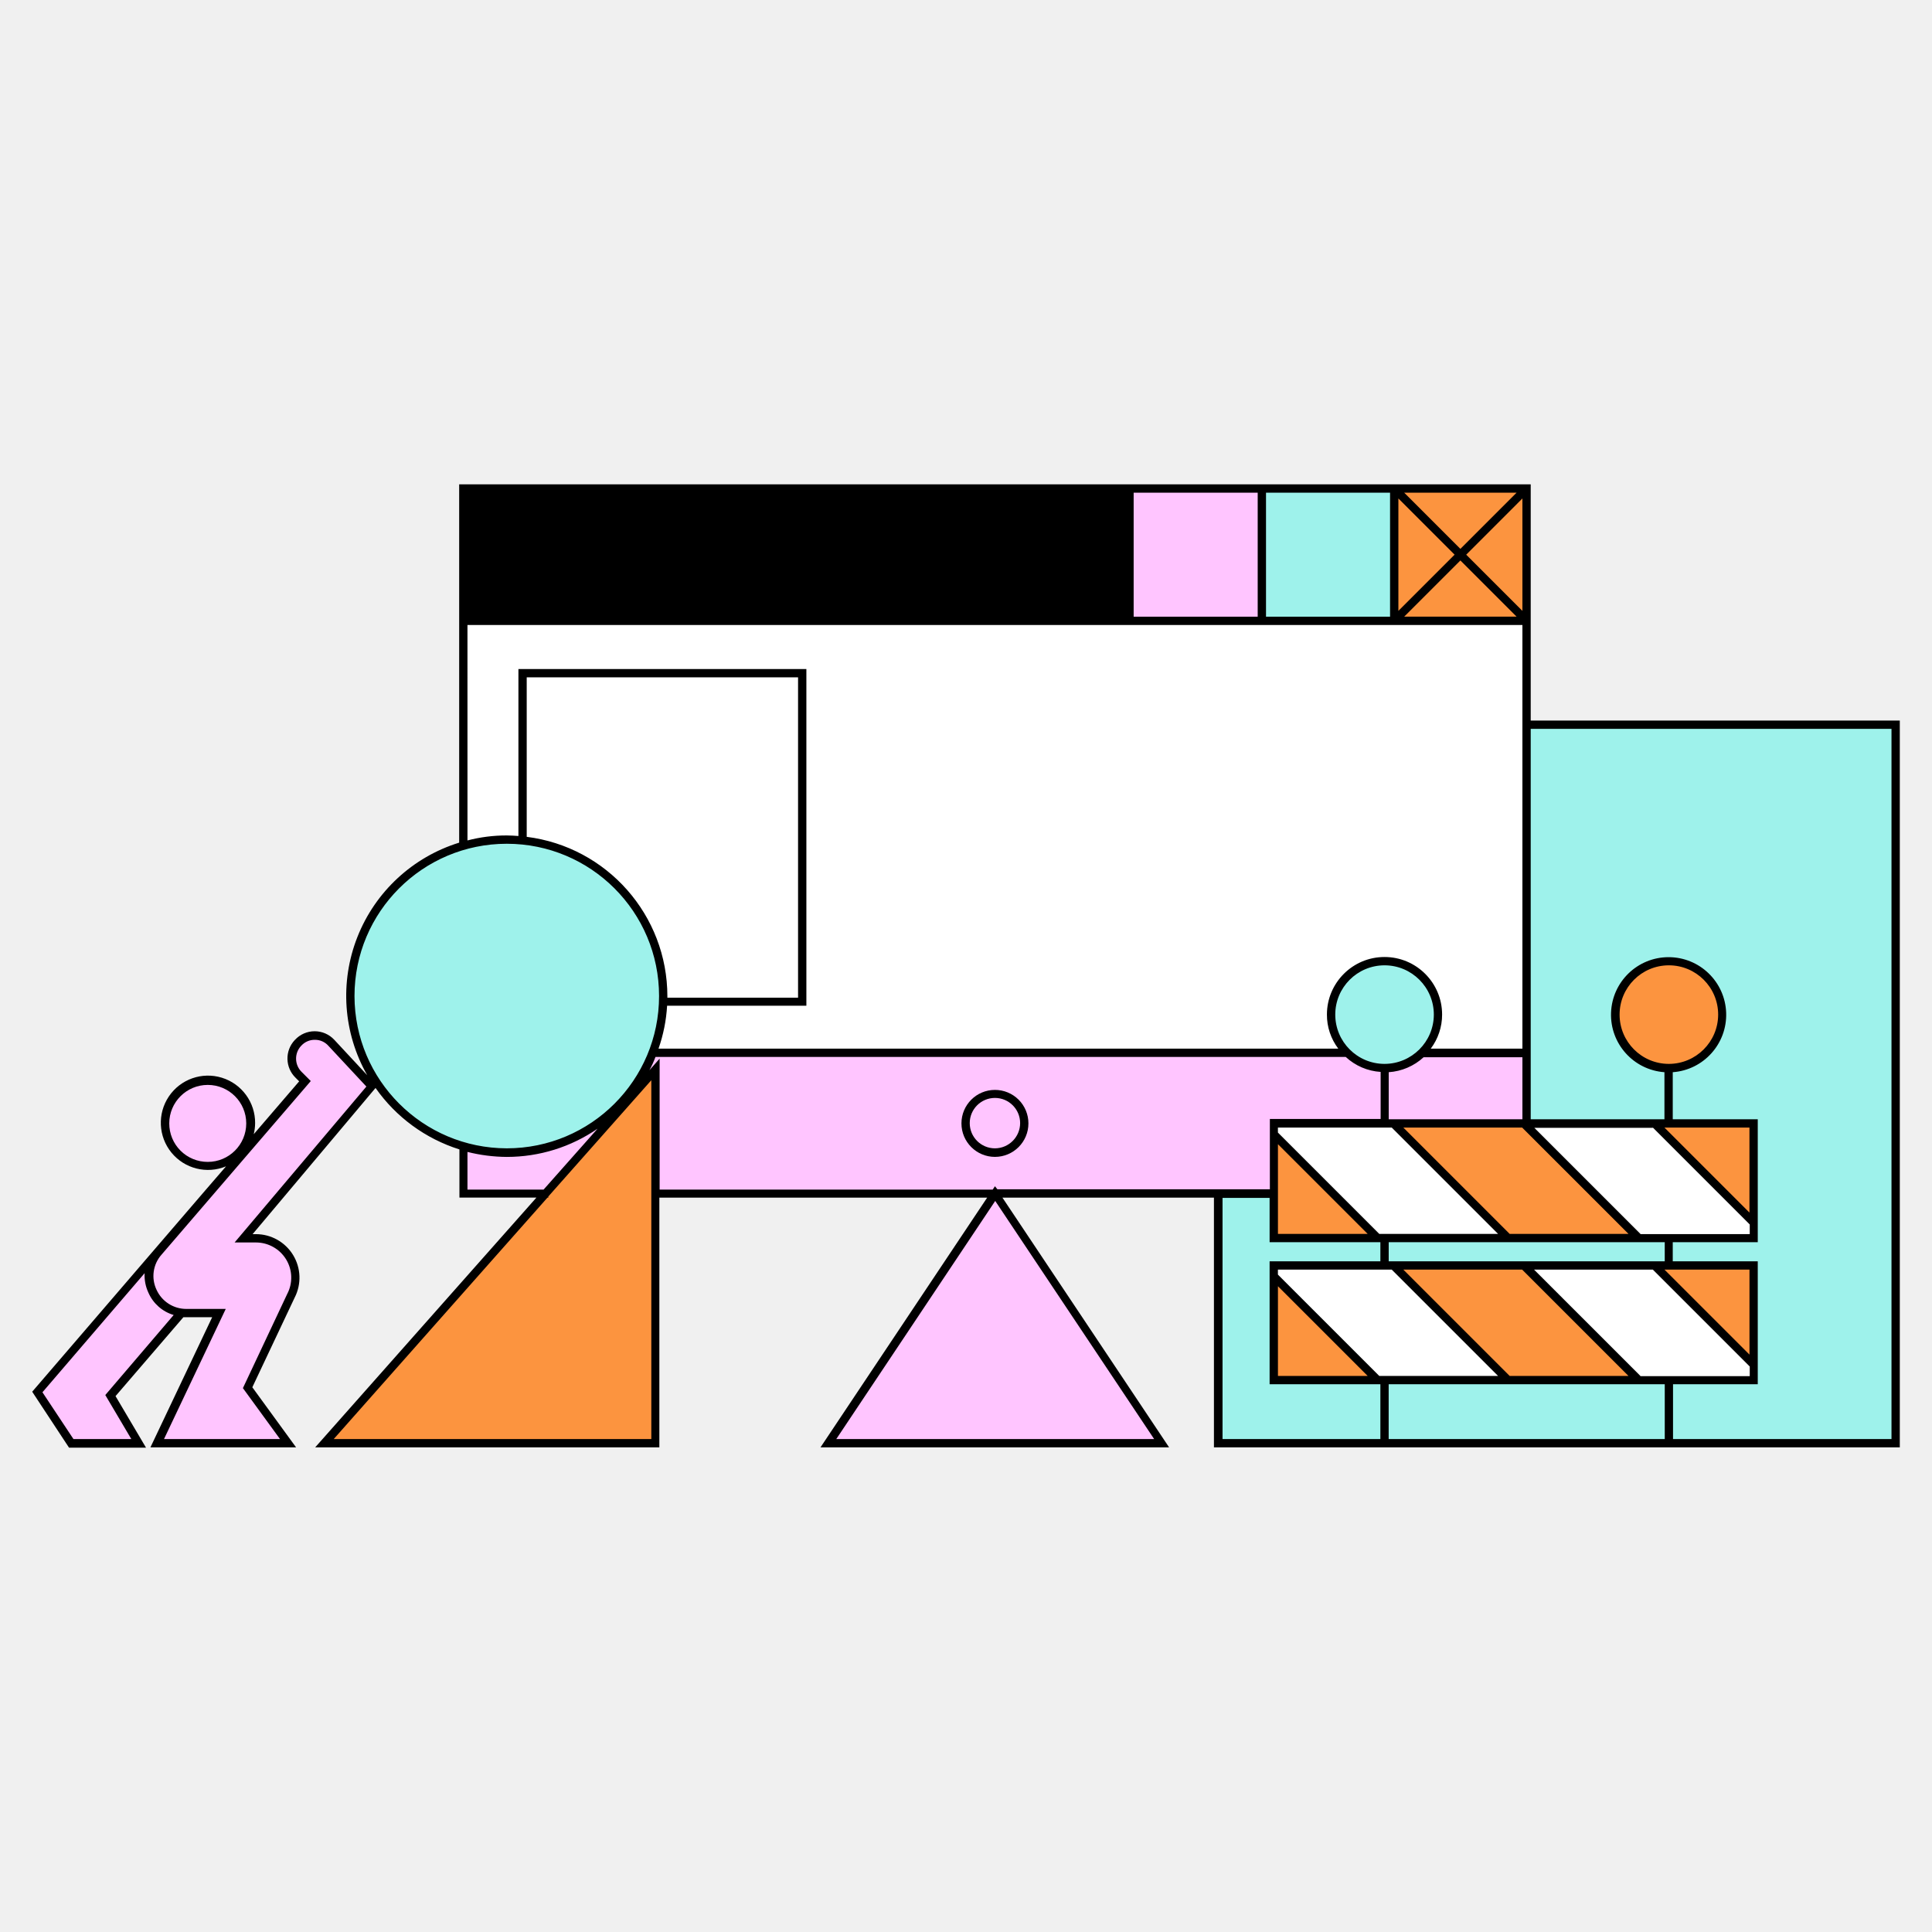
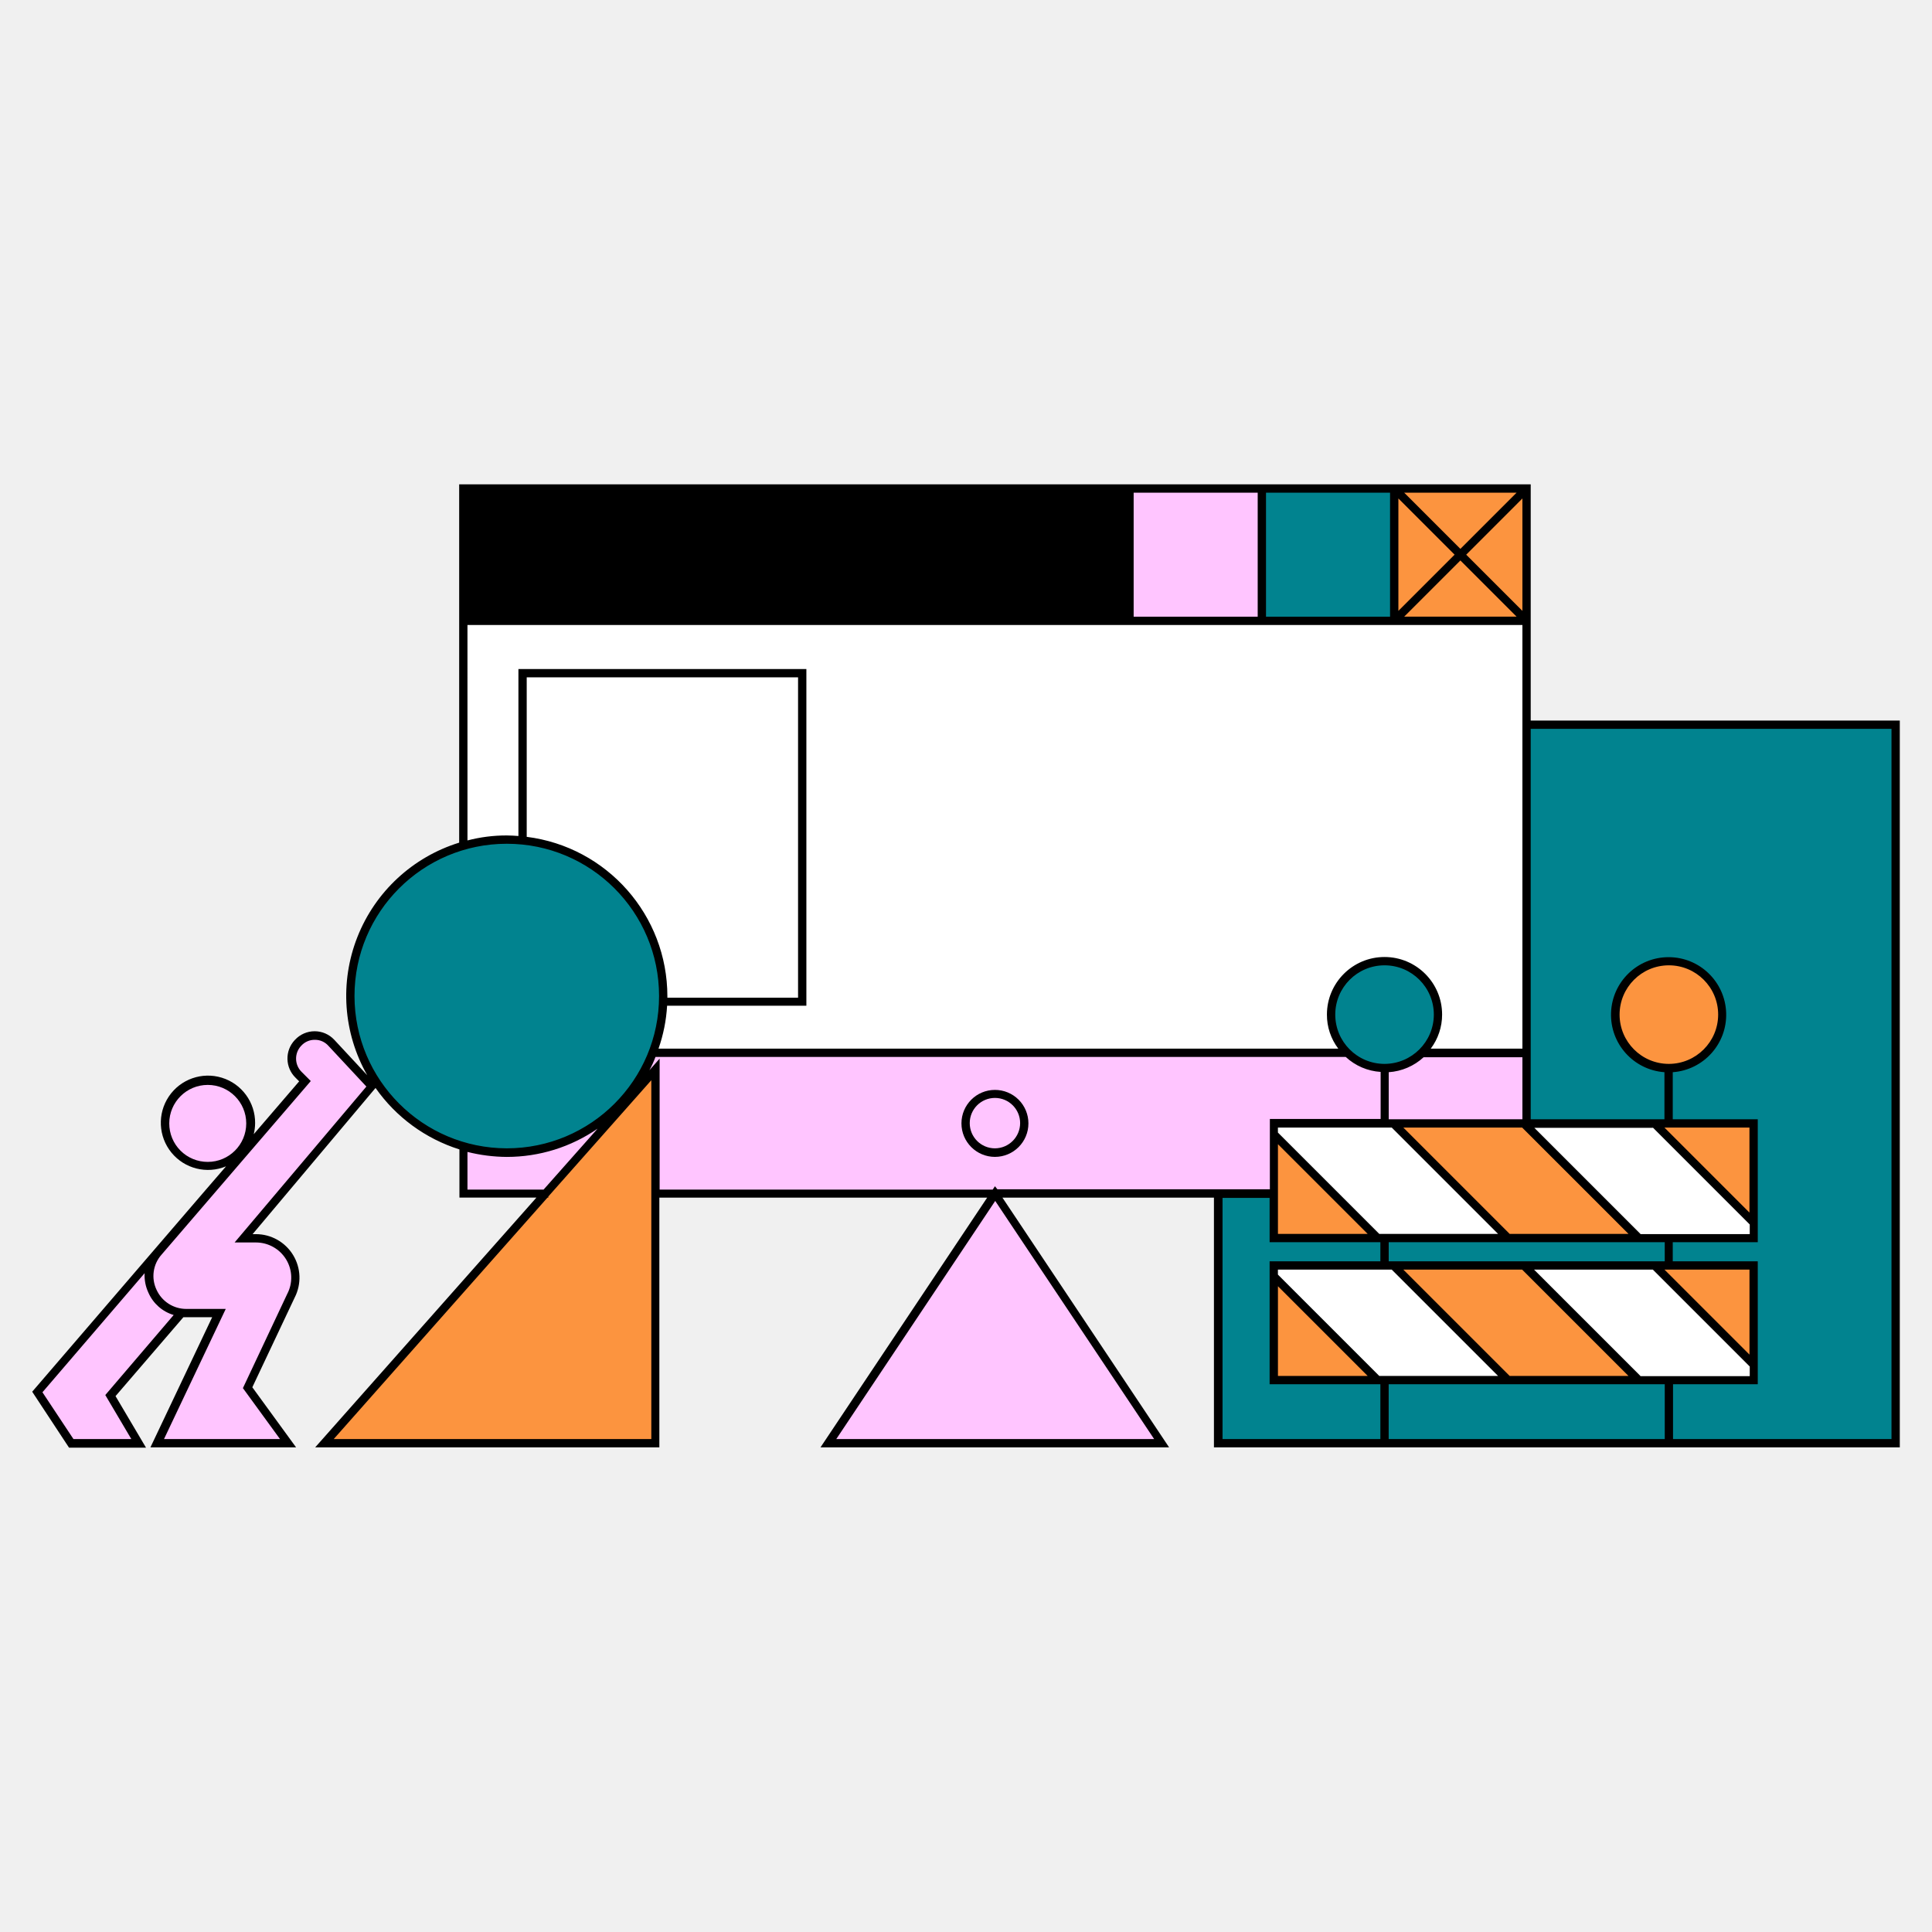
<svg xmlns="http://www.w3.org/2000/svg" viewBox="0 0 300 300" id="img" fill="currentColor">
  <defs>
-     <style>.a{fill:#9ef2eb;}.b{fill:#fc943f;}.c{fill:#ffc5ff;}.d{fill:#fff;}</style>
+     <style>.a{fill:rgb(1, 131, 143);}.b{fill:#fc943f;}.c{fill:#ffc5ff;}.d{fill:#fff;}</style>
  </defs>
  <rect class="a" x="189.19" y="112.53" width="105.208" height="111.572" />
  <rect class="b" x="216.492" y="75.855" width="20.552" height="20.552" />
  <rect class="a" x="195.94" y="75.855" width="20.552" height="20.552" />
  <rect class="c" x="175.345" y="75.855" width="20.552" height="20.552" />
  <rect class="c" x="71.943" y="163.479" width="165.1" height="21.841" />
  <rect x="71.943" y="75.855" width="103.403" height="20.552" />
  <rect class="d" x="71.943" y="96.407" width="165.1" height="67.072" />
  <rect class="d" x="81.144" y="104.533" width="43.425" height="51.035" />
  <circle class="a" cx="78.564" cy="154.665" r="24.292" />
  <circle class="a" cx="214.987" cy="157.546" r="8.298" />
  <circle class="b" cx="259.142" cy="157.546" r="8.298" />
  <polygon class="c" points="128.653 224.102 154.493 185.363 180.376 224.102 128.653 224.102" />
  <rect class="d" x="197.789" y="174.443" width="74.51" height="17.8" />
  <polygon class="b" points="101.781 166.059 50.403 224.145 101.781 224.102 101.781 166.059" />
  <path class="c" d="M38.579,178.011l8.685-10.147-1.032-1.032a3.494,3.494,0,0,1-.086-4.9c2.193-2.451,4.858-.516,5.374.086.6.731,6.192,6.621,6.192,6.621L37.805,192.285h2.58s3.783.688,4.944,3.655a7.957,7.957,0,0,1,.043,4.729L38.407,215.46l6.277,8.642H24.391l9.5-20.122-5.633-.215L17.125,216.706l4.385,7.439H11.062l-5.288-7.954Z" />
  <polygon class="b" points="197.703 176.033 213.955 192.242 197.789 192.242 197.703 176.033" />
  <polygon class="b" points="216.363 174.443 234.162 192.199 254.413 192.199 236.914 174.4 216.363 174.443" />
  <polygon class="b" points="256.864 174.4 272.299 189.835 272.299 174.443 256.864 174.4" />
  <rect class="d" x="197.789" y="196.499" width="74.51" height="17.8" />
  <polygon class="b" points="197.789 198.176 213.955 214.342 197.789 214.342 197.789 198.176" />
  <polygon class="b" points="216.363 196.499 234.162 214.299 254.413 214.299 236.656 196.456 216.363 196.499" />
  <polygon class="b" points="256.864 196.456 272.299 211.934 272.299 196.499 256.864 196.456" />
  <circle class="c" cx="32.259" cy="174.443" r="6.621" />
  <path d="M154.493,169.24a5.2,5.2,0,1,0,5.2,5.2A5.193,5.193,0,0,0,154.493,169.24Zm0,9.072a3.913,3.913,0,1,1,3.913-3.912A3.927,3.927,0,0,1,154.493,178.312Z" />
  <path d="M237.688,111.885V75.211H71.3v55.635a24.9,24.9,0,0,0-14.274,36.115l-5.117-5.5a4.162,4.162,0,0,0-6.1,0l-.043.043a4.179,4.179,0,0,0,.129,5.847l.559.559L39.4,176.119a7.534,7.534,0,0,0,.215-1.719,7.322,7.322,0,1,0-4.515,6.707l-3.267,3.783h0L5,216.105l5.718,8.684H22.671l-4.73-8,10.534-12.253h4.472l-9.588,20.207H45.974l-6.793-9.329,6.578-13.931a6.765,6.765,0,0,0-6.019-9.846h-.516l19.09-22.7a25.149,25.149,0,0,0,13.027,9.545v7.481H83.294L48.941,224.746h53.442V185.965h50.906l-25.883,38.781h54.131l-25.883-38.781H188.5v38.781H295V111.885ZM26.282,174.443a5.977,5.977,0,1,1,5.977,5.976A5.964,5.964,0,0,1,26.282,174.443ZM16.351,216.62l4.041,6.837H11.406l-4.815-7.266L22.456,197.7a6.364,6.364,0,0,0,.6,3.052,6.205,6.205,0,0,0,3.912,3.44Zm20.078-23.69H39.74a5.5,5.5,0,0,1,4.686,2.623,5.444,5.444,0,0,1,.172,5.374l-6.879,14.619,5.761,7.911H25.466l9.587-20.208h-6.1a5.07,5.07,0,0,1-4.643-2.967,4.983,4.983,0,0,1,.774-5.46l23.174-26.958-1.419-1.418a2.9,2.9,0,0,1-.086-4.042l.043-.043a2.8,2.8,0,0,1,2.107-.9A2.766,2.766,0,0,1,51,162.4l5.891,6.32Zm93.428,30.527,24.679-36.976,24.679,36.976ZM259.142,165.2a7.653,7.653,0,1,1,7.653-7.653A7.671,7.671,0,0,1,259.142,165.2Zm12.512,9.888v13.2l-13.2-13.2Zm-15,0L271.7,190.136v1.5h-16.94l-16.51-16.51h18.4Zm-40.544,22.057,16.51,16.51H214.17l-15.736-15.736v-.774Zm20.25,0,16.51,16.51H234.42l-16.51-16.51Zm-37.921,2.58,13.93,13.93h-13.93v-13.93Zm60.063,15.22v8.513H215.632v-8.513Zm-3.783-1.29-16.51-16.51h18.445L271.7,212.192v1.5H254.714Zm16.94-3.311-13.2-13.2h13.2Zm-56.022-14.489v-2.967H258.5v2.967Zm-.645-30.655a7.653,7.653,0,1,1,7.653-7.653A7.67,7.67,0,0,1,214.987,165.2Zm1.118,9.888,16.51,16.51H214.17l-15.736-15.736v-.774Zm20.25,0,16.51,16.51H234.42l-16.51-16.51Zm-37.921,2.58,13.93,13.93h-13.93v-13.93Zm17.2-3.869v-7.309a8.87,8.87,0,0,0,5.417-2.322H236.4V173.8ZM236.4,94.859l-8.728-8.728L236.4,77.4Zm-9.631-9.631L218.039,76.5H235.5Zm-.9.9-8.728,8.728V77.4Zm.9.9,8.728,8.728H218.039ZM215.847,76.5V95.762H196.585V76.5Zm-20.552,0V95.762H176.033V76.5Zm-122.707,0H174.7V95.762H72.588Zm0,20.552H236.4v65.782H222.167a8.786,8.786,0,0,0,1.763-5.288,8.943,8.943,0,0,0-17.886,0,8.692,8.692,0,0,0,1.763,5.288H102.254a24.465,24.465,0,0,0,1.333-6.664h21.627V103.888H80.5v25.926c-.6-.043-1.2-.086-1.806-.086a24,24,0,0,0-6.105.774Zm9.2,32.891V105.178h42.135v49.745H103.63v-.215A24.956,24.956,0,0,0,81.789,129.943ZM55.046,154.665a23.647,23.647,0,1,1,23.647,23.647A23.689,23.689,0,0,1,55.046,154.665Zm17.542,30.053v-5.847a25.8,25.8,0,0,0,6.105.774,24.8,24.8,0,0,0,14.1-4.386l-8.384,9.459Zm28.548,38.739H51.821l33.192-37.492h.129v-.172l15.994-18.058ZM154.493,184.2l-.344.516H102.426V164.382l-1.591,1.806a15.09,15.09,0,0,0,.946-2.064H208.967a8.765,8.765,0,0,0,5.418,2.322v7.309h-17.2v10.92H154.88Zm35.342,1.806h7.309v6.879h17.2v2.967h-17.2v19.09h17.2v8.513H189.835Zm103.918,37.449H259.787v-8.513h13.157v-19.09h-13.2v-2.967h13.2V173.8h-13.2v-7.309a8.943,8.943,0,1,0-1.29,0V173.8H237.688V113.175H293.71V223.457Z" />
</svg>
